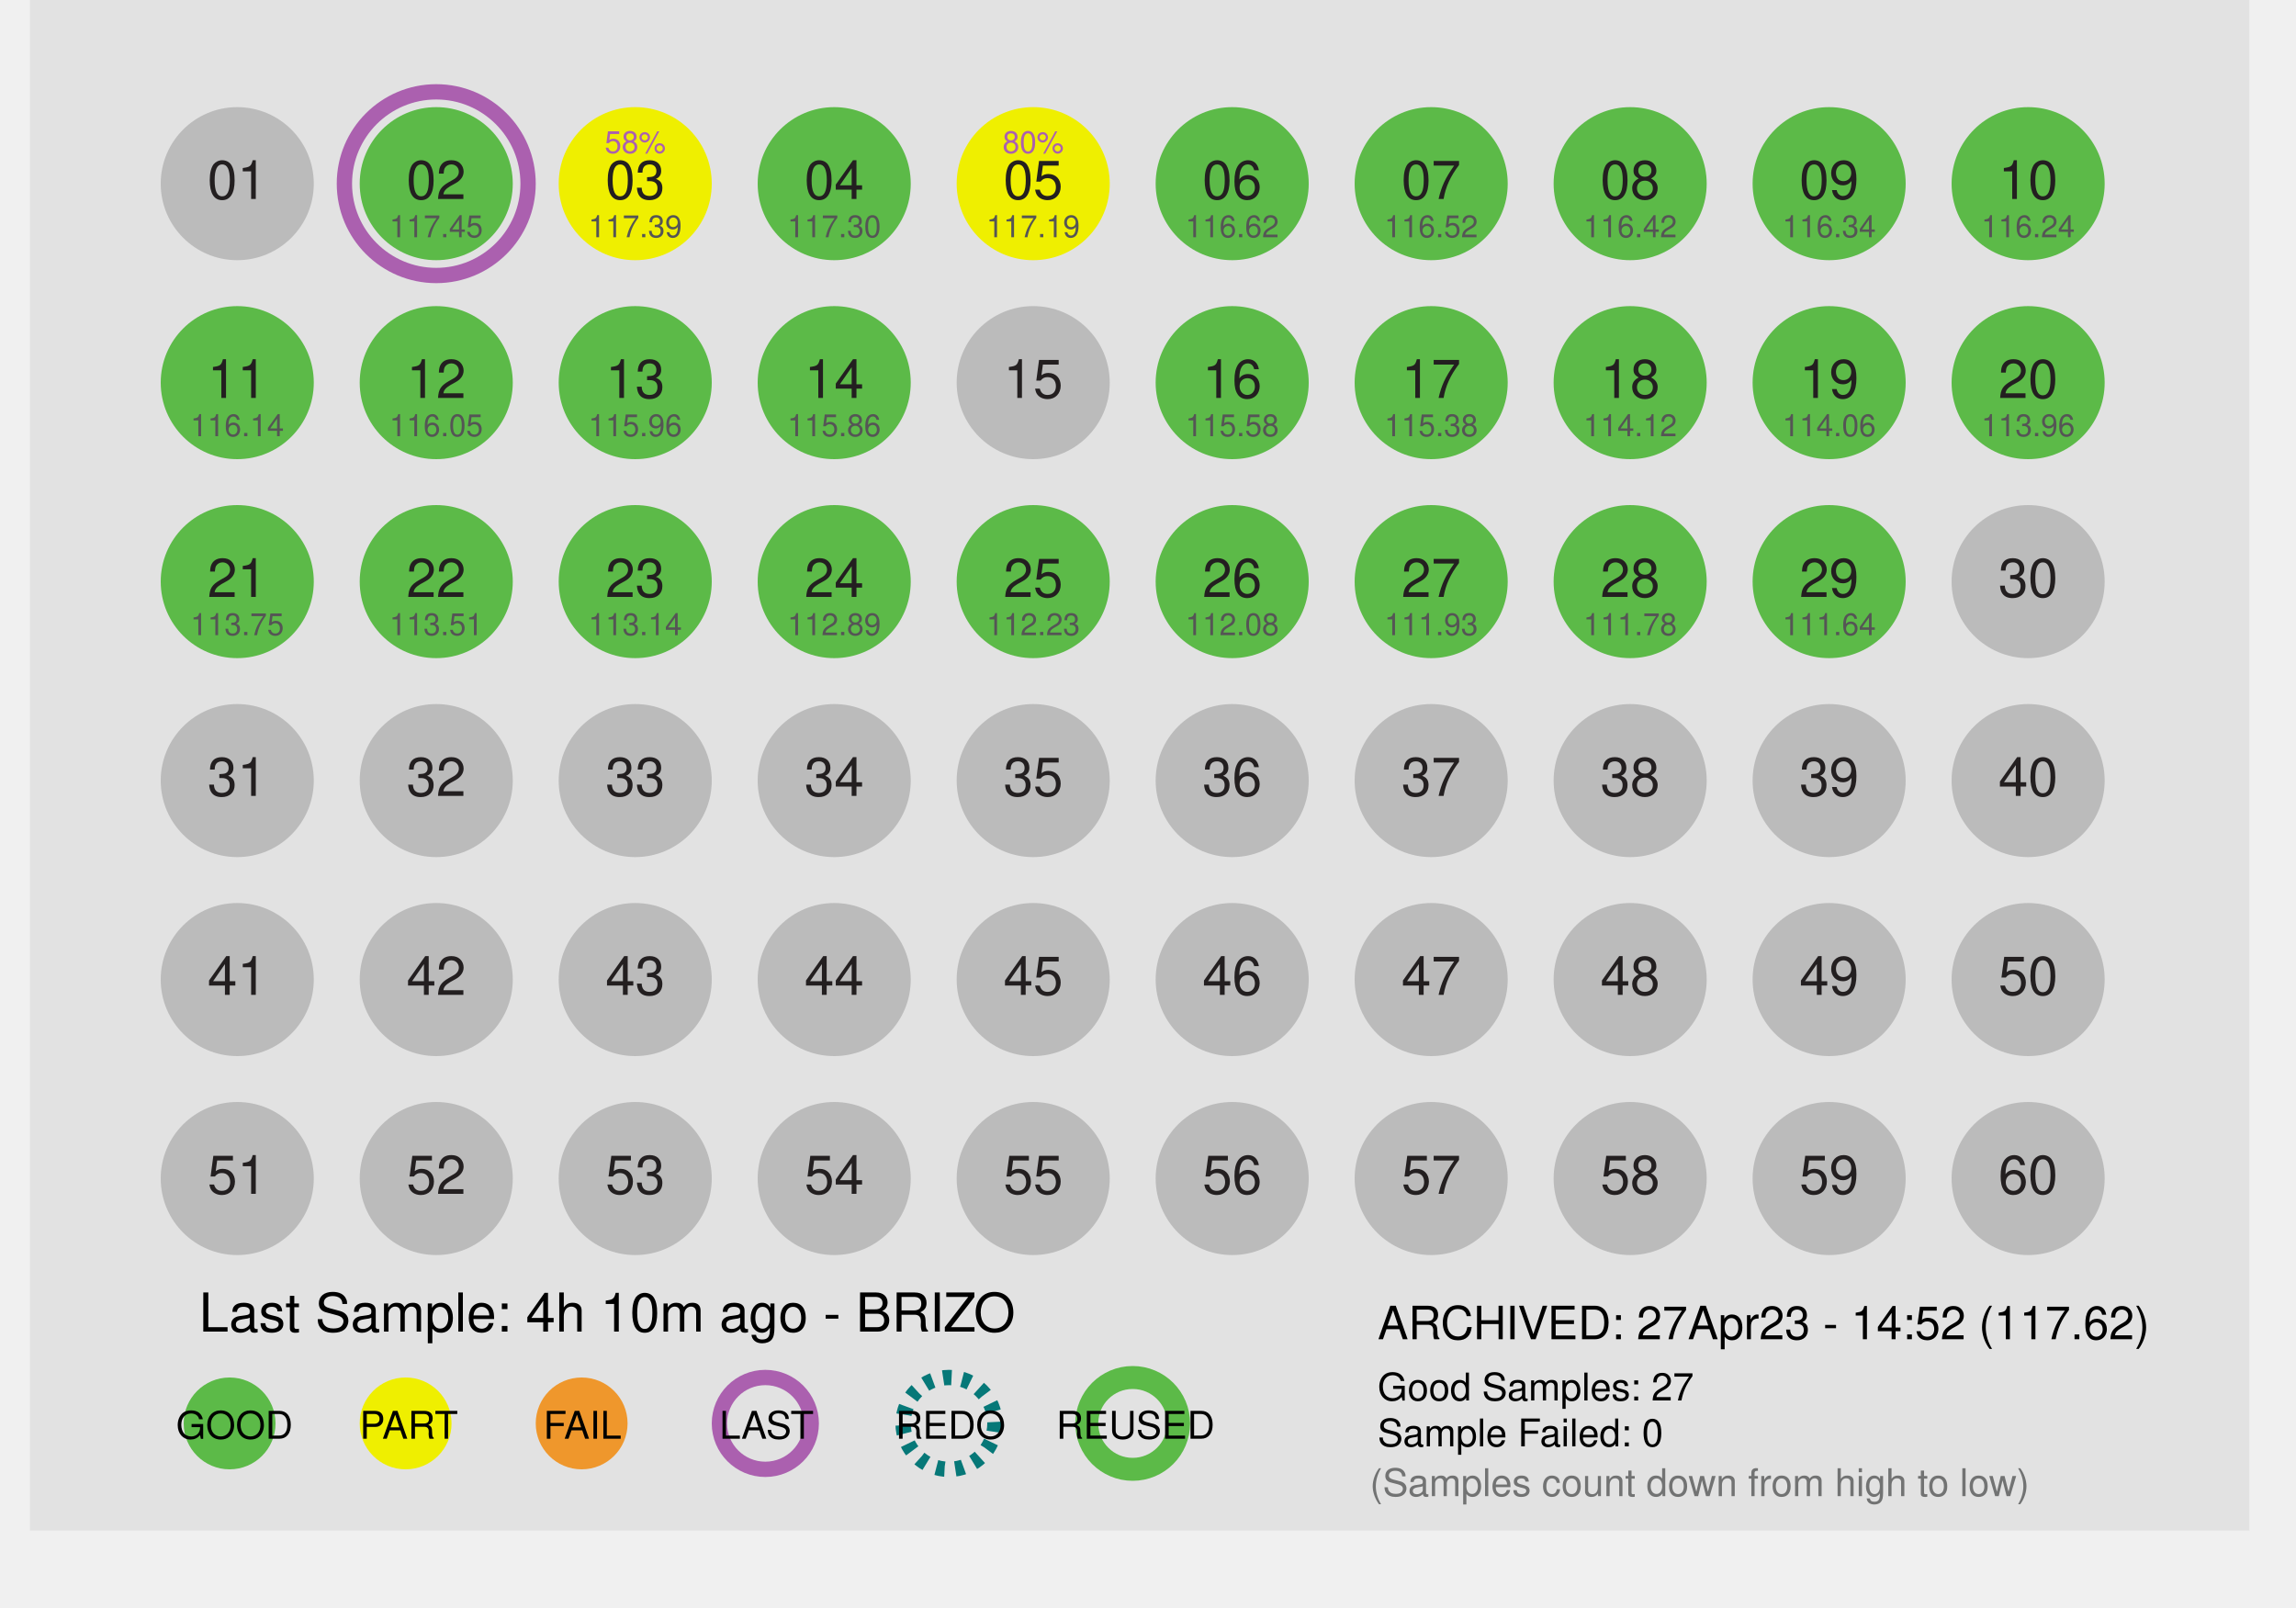
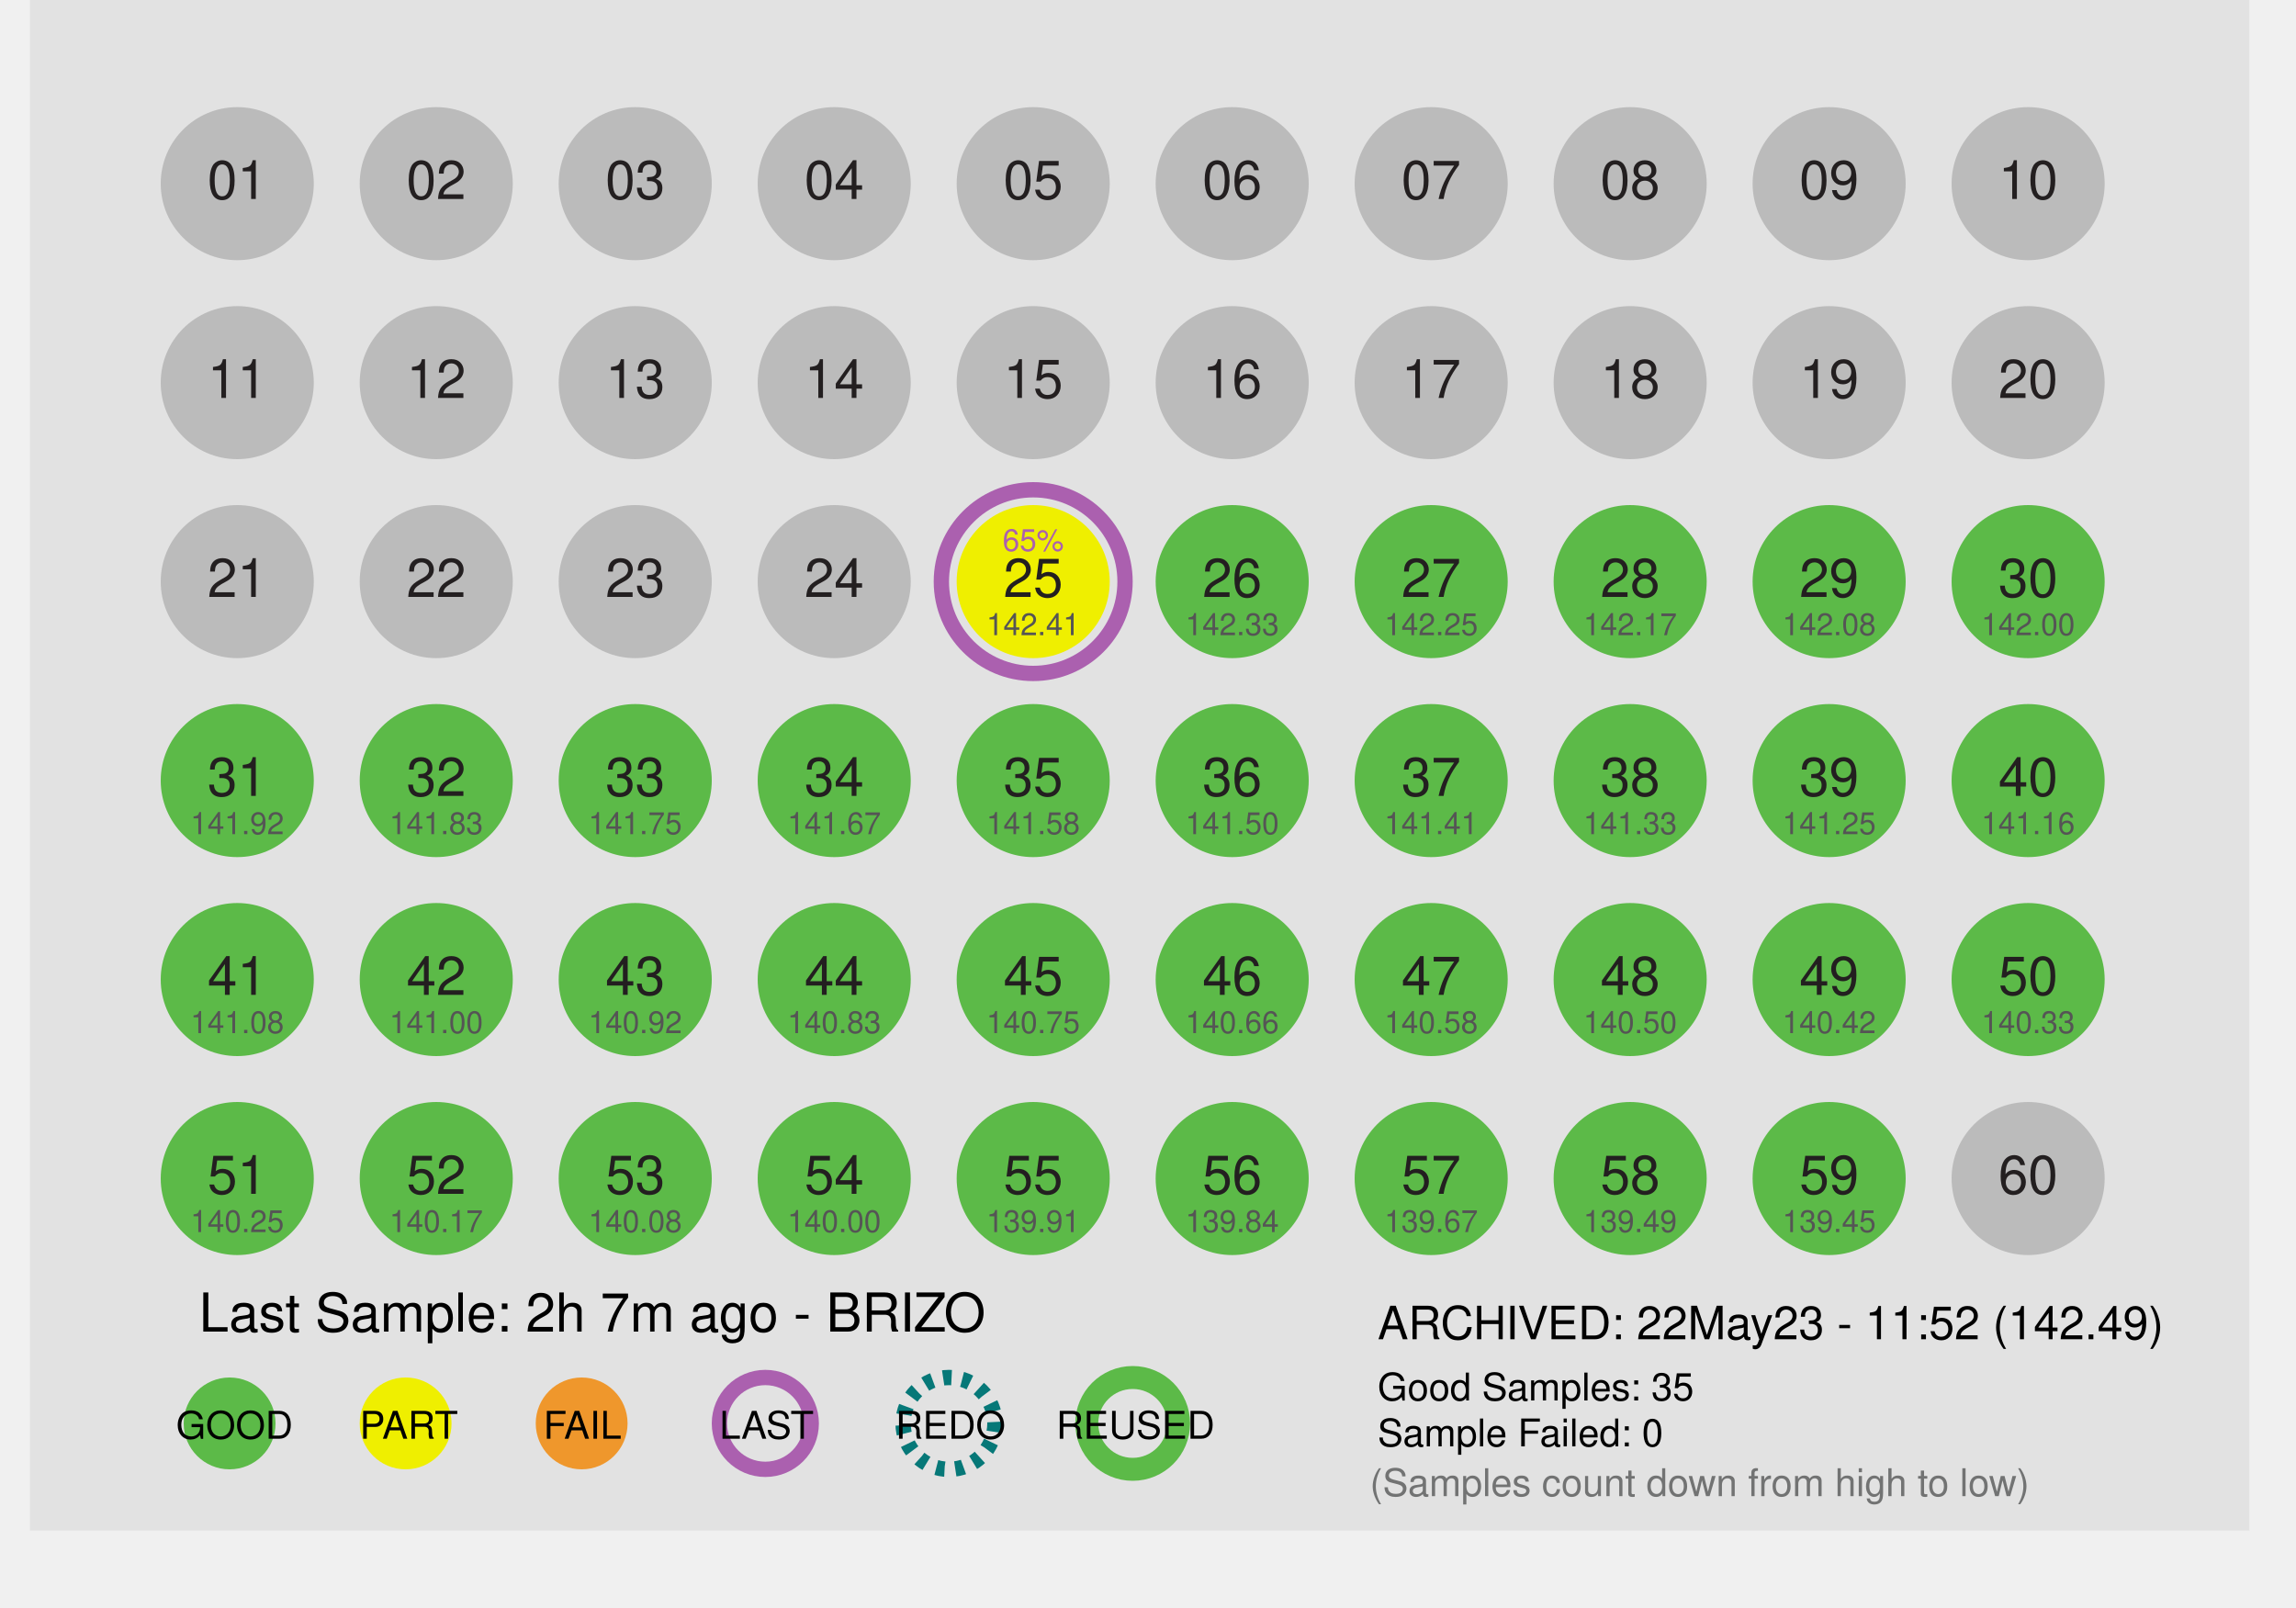
<svg xmlns="http://www.w3.org/2000/svg" id="Layer_1" data-name="Layer 1" x="0px" y="0px" viewBox="0 0 300 210" xml:space="preserve">
  <defs>
    <style>
 .st1 { fill: #dcddde; }
 .st2, .st3 { fill: #fff; }
 .st2 { stroke: #9b509f; }
 .st10, .st2, .st3 { stroke-miterlimit: 10; }
 .st10, .st2 { stroke-width: 2px; }
 .st3 { stroke: #231f20; }
 .st4 { fill: #ef972c; }
 .st5 { fill: #727373; }
 .st6 { fill: #5cba48; }
 .st7, .st8, .st9 { font-size: 7px; }
 .st7, .st8 { fill: #231f20; }
 .te5, .st7, .st9 { font-family: Helvetica; }
 .st8 { font-family: Helvetica-Bold, Helvetica; font-weight: 700; }
 .st9 { fill: #919396; }
 .st10 { fill: none; stroke: #fff; }

 .fill_gray { fill: #bbbbbb; }
 .fill_white { fill: #fff; }
 .stroke_purple { stroke: #ab60af; fill:none; stroke-width: 2px; }
 .stroke_black  { stroke: #000; fill:none; stroke-width: 2px; }
 .stroke_blue  { stroke: #067878; fill:none; stroke-width: 2px; stroke-dasharray:1.1 1.4;}
 .stroke_green  { stroke: #5cba48; fill:none; stroke-width: 3px;}
 .stroke_dash  { stroke-dasharray:1.1 1.4;}
 .stroke_2px { stroke-width: 2px; }
 .stroke_white { fill: none; stroke: #fff; }
 .stroke_none {stroke: none; fill:none};
 .stroke_darkGray { stroke: #231f20; fill: none; stroke-width: 2px;}
 .fill_orange { fill: #ef972c; }
 .fill_yellow { fill: #efef00; }
 .fill_lightgray { fill: #e2e2e2; }
 .thick_orange     { stroke-width:4px; fill:none; stroke: #ef972c; }
 .thick_yellow     { stroke-width:4px; fill:none; stroke: #f7ca0b; }
 .thick_gray       { stroke-width:4px; fill:none; stroke: #bbbbbb; }
 .thick_green      { stroke-width:4px; fill:none; stroke: #5cba48; }
 .fill_green { fill: #5cba48; }
 .font_size4 { font-size: 4px; }
 .font_size5 { font-size: 5px; }
 .font_size6 { font-size: 6px; }
 .font_size7 { font-size: 7px; }
 .font_size9 { font-size: 9px; }
 .fill_red {fill: #e24466; }
 .fill_purple {fill:#ab60af;}
 .fill_darkgray { fill: #555555; }
 .font_helv { font-family: Helvetica; }
 .font_helvBold { font-family: Helvetica-Bold, Helvetica; font-weight: 700; }
 .fill_lightergray { fill: #919396; }
    </style>
  </defs>
  <rect class="fill_lightgray" x="3.91" width="290" height="200" />
  <circle desc="c_big_01" class="stroke_none" cx="31" cy="24" r="12" />
-   <circle desc="c_big_02" class="stroke_purple" cx="57" cy="24" r="12" />
+   <circle desc="c_big_02" class="stroke_none" cx="57" cy="24" r="12" />
  <circle desc="c_big_03" class="stroke_none" cx="83" cy="24" r="12" />
  <circle desc="c_big_04" class="stroke_none" cx="109" cy="24" r="12" />
  <circle desc="c_big_05" class="stroke_none" cx="135" cy="24" r="12" />
  <circle desc="c_big_06" class="stroke_none" cx="161" cy="24" r="12" />
  <circle desc="c_big_07" class="stroke_none" cx="187" cy="24" r="12" />
  <circle desc="c_big_08" class="stroke_none" cx="213" cy="24" r="12" />
  <circle desc="c_big_09" class="stroke_none" cx="239" cy="24" r="12" />
  <circle desc="c_big_10" class="stroke_none" cx="265" cy="24" r="12" />
  <circle desc="c_big_11" class="stroke_none" cx="31" cy="50" r="12" />
  <circle desc="c_big_12" class="stroke_none" cx="57" cy="50" r="12" />
  <circle desc="c_big_13" class="stroke_none" cx="83" cy="50" r="12" />
  <circle desc="c_big_14" class="stroke_none" cx="109" cy="50" r="12" />
  <circle desc="c_big_15" class="stroke_none" cx="135" cy="50" r="12" />
  <circle desc="c_big_16" class="stroke_none" cx="161" cy="50" r="12" />
  <circle desc="c_big_17" class="stroke_none" cx="187" cy="50" r="12" />
  <circle desc="c_big_18" class="stroke_none" cx="213" cy="50" r="12" />
  <circle desc="c_big_19" class="stroke_none" cx="239" cy="50" r="12" />
  <circle desc="c_big_20" class="stroke_none" cx="265" cy="50" r="12" />
  <circle desc="c_big_21" class="stroke_none" cx="31" cy="76" r="12" />
  <circle desc="c_big_22" class="stroke_none" cx="57" cy="76" r="12" />
  <circle desc="c_big_23" class="stroke_none" cx="83" cy="76" r="12" />
  <circle desc="c_big_24" class="stroke_none" cx="109" cy="76" r="12" />
-   <circle desc="c_big_25" class="stroke_none" cx="135" cy="76" r="12" />
+   <circle desc="c_big_25" class="stroke_purple" cx="135" cy="76" r="12" />
  <circle desc="c_big_26" class="stroke_none" cx="161" cy="76" r="12" />
  <circle desc="c_big_27" class="stroke_none" cx="187" cy="76" r="12" />
  <circle desc="c_big_28" class="stroke_none" cx="213" cy="76" r="12" />
  <circle desc="c_big_29" class="stroke_none" cx="239" cy="76" r="12" />
  <circle desc="c_big_30" class="stroke_none" cx="265" cy="76" r="12" />
  <circle desc="c_big_31" class="stroke_none" cx="31" cy="102" r="12" />
  <circle desc="c_big_32" class="stroke_none" cx="57" cy="102" r="12" />
  <circle desc="c_big_33" class="stroke_none" cx="83" cy="102" r="12" />
  <circle desc="c_big_34" class="stroke_none" cx="109" cy="102" r="12" />
  <circle desc="c_big_35" class="stroke_none" cx="135" cy="102" r="12" />
  <circle desc="c_big_36" class="stroke_none" cx="161" cy="102" r="12" />
  <circle desc="c_big_37" class="stroke_none" cx="187" cy="102" r="12" />
  <circle desc="c_big_38" class="stroke_none" cx="213" cy="102" r="12" />
  <circle desc="c_big_39" class="stroke_none" cx="239" cy="102" r="12" />
  <circle desc="c_big_40" class="stroke_none" cx="265" cy="102" r="12" />
  <circle desc="c_big_41" class="stroke_none" cx="31" cy="128" r="12" />
  <circle desc="c_big_42" class="stroke_none" cx="57" cy="128" r="12" />
  <circle desc="c_big_43" class="stroke_none" cx="83" cy="128" r="12" />
  <circle desc="c_big_44" class="stroke_none" cx="109" cy="128" r="12" />
  <circle desc="c_big_45" class="stroke_none" cx="135" cy="128" r="12" />
  <circle desc="c_big_46" class="stroke_none" cx="161" cy="128" r="12" />
  <circle desc="c_big_47" class="stroke_none" cx="187" cy="128" r="12" />
  <circle desc="c_big_48" class="stroke_none" cx="213" cy="128" r="12" />
  <circle desc="c_big_49" class="stroke_none" cx="239" cy="128" r="12" />
  <circle desc="c_big_50" class="stroke_none" cx="265" cy="128" r="12" />
  <circle desc="c_big_51" class="stroke_none" cx="31" cy="154" r="12" />
  <circle desc="c_big_52" class="stroke_none" cx="57" cy="154" r="12" />
  <circle desc="c_big_53" class="stroke_none" cx="83" cy="154" r="12" />
  <circle desc="c_big_54" class="stroke_none" cx="109" cy="154" r="12" />
  <circle desc="c_big_55" class="stroke_none" cx="135" cy="154" r="12" />
  <circle desc="c_big_56" class="stroke_none" cx="161" cy="154" r="12" />
  <circle desc="c_big_57" class="stroke_none" cx="187" cy="154" r="12" />
  <circle desc="c_big_58" class="stroke_none" cx="213" cy="154" r="12" />
  <circle desc="c_big_59" class="stroke_none" cx="239" cy="154" r="12" />
  <circle desc="c_big_60" class="stroke_none" cx="265" cy="154" r="12" />
  <circle desc="c_small_01" class="fill_gray" cx="31" cy="24" r="10" />
-   <circle desc="c_small_02" class="fill_green" cx="57" cy="24" r="10" />
-   <circle desc="c_small_03" class="fill_yellow" cx="83" cy="24" r="10" />
-   <circle desc="c_small_04" class="fill_green" cx="109" cy="24" r="10" />
-   <circle desc="c_small_05" class="fill_yellow" cx="135" cy="24" r="10" />
-   <circle desc="c_small_06" class="fill_green" cx="161" cy="24" r="10" />
-   <circle desc="c_small_07" class="fill_green" cx="187" cy="24" r="10" />
-   <circle desc="c_small_08" class="fill_green" cx="213" cy="24" r="10" />
-   <circle desc="c_small_09" class="fill_green" cx="239" cy="24" r="10" />
-   <circle desc="c_small_10" class="fill_green" cx="265" cy="24" r="10" />
-   <circle desc="c_small_11" class="fill_green" cx="31" cy="50" r="10" />
-   <circle desc="c_small_12" class="fill_green" cx="57" cy="50" r="10" />
-   <circle desc="c_small_13" class="fill_green" cx="83" cy="50" r="10" />
-   <circle desc="c_small_14" class="fill_green" cx="109" cy="50" r="10" />
+   <circle desc="c_small_02" class="fill_gray" cx="57" cy="24" r="10" />
+   <circle desc="c_small_03" class="fill_gray" cx="83" cy="24" r="10" />
+   <circle desc="c_small_04" class="fill_gray" cx="109" cy="24" r="10" />
+   <circle desc="c_small_05" class="fill_gray" cx="135" cy="24" r="10" />
+   <circle desc="c_small_06" class="fill_gray" cx="161" cy="24" r="10" />
+   <circle desc="c_small_07" class="fill_gray" cx="187" cy="24" r="10" />
+   <circle desc="c_small_08" class="fill_gray" cx="213" cy="24" r="10" />
+   <circle desc="c_small_09" class="fill_gray" cx="239" cy="24" r="10" />
+   <circle desc="c_small_10" class="fill_gray" cx="265" cy="24" r="10" />
+   <circle desc="c_small_11" class="fill_gray" cx="31" cy="50" r="10" />
+   <circle desc="c_small_12" class="fill_gray" cx="57" cy="50" r="10" />
+   <circle desc="c_small_13" class="fill_gray" cx="83" cy="50" r="10" />
+   <circle desc="c_small_14" class="fill_gray" cx="109" cy="50" r="10" />
  <circle desc="c_small_15" class="fill_gray" cx="135" cy="50" r="10" />
-   <circle desc="c_small_16" class="fill_green" cx="161" cy="50" r="10" />
-   <circle desc="c_small_17" class="fill_green" cx="187" cy="50" r="10" />
-   <circle desc="c_small_18" class="fill_green" cx="213" cy="50" r="10" />
-   <circle desc="c_small_19" class="fill_green" cx="239" cy="50" r="10" />
-   <circle desc="c_small_20" class="fill_green" cx="265" cy="50" r="10" />
-   <circle desc="c_small_21" class="fill_green" cx="31" cy="76" r="10" />
-   <circle desc="c_small_22" class="fill_green" cx="57" cy="76" r="10" />
-   <circle desc="c_small_23" class="fill_green" cx="83" cy="76" r="10" />
-   <circle desc="c_small_24" class="fill_green" cx="109" cy="76" r="10" />
-   <circle desc="c_small_25" class="fill_green" cx="135" cy="76" r="10" />
+   <circle desc="c_small_16" class="fill_gray" cx="161" cy="50" r="10" />
+   <circle desc="c_small_17" class="fill_gray" cx="187" cy="50" r="10" />
+   <circle desc="c_small_18" class="fill_gray" cx="213" cy="50" r="10" />
+   <circle desc="c_small_19" class="fill_gray" cx="239" cy="50" r="10" />
+   <circle desc="c_small_20" class="fill_gray" cx="265" cy="50" r="10" />
+   <circle desc="c_small_21" class="fill_gray" cx="31" cy="76" r="10" />
+   <circle desc="c_small_22" class="fill_gray" cx="57" cy="76" r="10" />
+   <circle desc="c_small_23" class="fill_gray" cx="83" cy="76" r="10" />
+   <circle desc="c_small_24" class="fill_gray" cx="109" cy="76" r="10" />
+   <circle desc="c_small_25" class="fill_yellow" cx="135" cy="76" r="10" />
  <circle desc="c_small_26" class="fill_green" cx="161" cy="76" r="10" />
  <circle desc="c_small_27" class="fill_green" cx="187" cy="76" r="10" />
  <circle desc="c_small_28" class="fill_green" cx="213" cy="76" r="10" />
  <circle desc="c_small_29" class="fill_green" cx="239" cy="76" r="10" />
-   <circle desc="c_small_30" class="fill_gray" cx="265" cy="76" r="10" />
-   <circle desc="c_small_31" class="fill_gray" cx="31" cy="102" r="10" />
-   <circle desc="c_small_32" class="fill_gray" cx="57" cy="102" r="10" />
-   <circle desc="c_small_33" class="fill_gray" cx="83" cy="102" r="10" />
-   <circle desc="c_small_34" class="fill_gray" cx="109" cy="102" r="10" />
-   <circle desc="c_small_35" class="fill_gray" cx="135" cy="102" r="10" />
-   <circle desc="c_small_36" class="fill_gray" cx="161" cy="102" r="10" />
-   <circle desc="c_small_37" class="fill_gray" cx="187" cy="102" r="10" />
-   <circle desc="c_small_38" class="fill_gray" cx="213" cy="102" r="10" />
-   <circle desc="c_small_39" class="fill_gray" cx="239" cy="102" r="10" />
-   <circle desc="c_small_40" class="fill_gray" cx="265" cy="102" r="10" />
-   <circle desc="c_small_41" class="fill_gray" cx="31" cy="128" r="10" />
-   <circle desc="c_small_42" class="fill_gray" cx="57" cy="128" r="10" />
-   <circle desc="c_small_43" class="fill_gray" cx="83" cy="128" r="10" />
-   <circle desc="c_small_44" class="fill_gray" cx="109" cy="128" r="10" />
-   <circle desc="c_small_45" class="fill_gray" cx="135" cy="128" r="10" />
-   <circle desc="c_small_46" class="fill_gray" cx="161" cy="128" r="10" />
-   <circle desc="c_small_47" class="fill_gray" cx="187" cy="128" r="10" />
-   <circle desc="c_small_48" class="fill_gray" cx="213" cy="128" r="10" />
-   <circle desc="c_small_49" class="fill_gray" cx="239" cy="128" r="10" />
-   <circle desc="c_small_50" class="fill_gray" cx="265" cy="128" r="10" />
-   <circle desc="c_small_51" class="fill_gray" cx="31" cy="154" r="10" />
-   <circle desc="c_small_52" class="fill_gray" cx="57" cy="154" r="10" />
-   <circle desc="c_small_53" class="fill_gray" cx="83" cy="154" r="10" />
-   <circle desc="c_small_54" class="fill_gray" cx="109" cy="154" r="10" />
-   <circle desc="c_small_55" class="fill_gray" cx="135" cy="154" r="10" />
-   <circle desc="c_small_56" class="fill_gray" cx="161" cy="154" r="10" />
-   <circle desc="c_small_57" class="fill_gray" cx="187" cy="154" r="10" />
-   <circle desc="c_small_58" class="fill_gray" cx="213" cy="154" r="10" />
-   <circle desc="c_small_59" class="fill_gray" cx="239" cy="154" r="10" />
+   <circle desc="c_small_30" class="fill_green" cx="265" cy="76" r="10" />
+   <circle desc="c_small_31" class="fill_green" cx="31" cy="102" r="10" />
+   <circle desc="c_small_32" class="fill_green" cx="57" cy="102" r="10" />
+   <circle desc="c_small_33" class="fill_green" cx="83" cy="102" r="10" />
+   <circle desc="c_small_34" class="fill_green" cx="109" cy="102" r="10" />
+   <circle desc="c_small_35" class="fill_green" cx="135" cy="102" r="10" />
+   <circle desc="c_small_36" class="fill_green" cx="161" cy="102" r="10" />
+   <circle desc="c_small_37" class="fill_green" cx="187" cy="102" r="10" />
+   <circle desc="c_small_38" class="fill_green" cx="213" cy="102" r="10" />
+   <circle desc="c_small_39" class="fill_green" cx="239" cy="102" r="10" />
+   <circle desc="c_small_40" class="fill_green" cx="265" cy="102" r="10" />
+   <circle desc="c_small_41" class="fill_green" cx="31" cy="128" r="10" />
+   <circle desc="c_small_42" class="fill_green" cx="57" cy="128" r="10" />
+   <circle desc="c_small_43" class="fill_green" cx="83" cy="128" r="10" />
+   <circle desc="c_small_44" class="fill_green" cx="109" cy="128" r="10" />
+   <circle desc="c_small_45" class="fill_green" cx="135" cy="128" r="10" />
+   <circle desc="c_small_46" class="fill_green" cx="161" cy="128" r="10" />
+   <circle desc="c_small_47" class="fill_green" cx="187" cy="128" r="10" />
+   <circle desc="c_small_48" class="fill_green" cx="213" cy="128" r="10" />
+   <circle desc="c_small_49" class="fill_green" cx="239" cy="128" r="10" />
+   <circle desc="c_small_50" class="fill_green" cx="265" cy="128" r="10" />
+   <circle desc="c_small_51" class="fill_green" cx="31" cy="154" r="10" />
+   <circle desc="c_small_52" class="fill_green" cx="57" cy="154" r="10" />
+   <circle desc="c_small_53" class="fill_green" cx="83" cy="154" r="10" />
+   <circle desc="c_small_54" class="fill_green" cx="109" cy="154" r="10" />
+   <circle desc="c_small_55" class="fill_green" cx="135" cy="154" r="10" />
+   <circle desc="c_small_56" class="fill_green" cx="161" cy="154" r="10" />
+   <circle desc="c_small_57" class="fill_green" cx="187" cy="154" r="10" />
+   <circle desc="c_small_58" class="fill_green" cx="213" cy="154" r="10" />
+   <circle desc="c_small_59" class="fill_green" cx="239" cy="154" r="10" />
  <circle desc="c_small_60" class="fill_gray" cx="265" cy="154" r="10" />
  <text desc="t_label_01" class="st7" text-anchor="middle" transform="translate(31 26)">01</text>
  <text desc="t_label_02" class="st7" text-anchor="middle" transform="translate(57 26)">02</text>
  <text desc="t_label_03" class="st7" text-anchor="middle" transform="translate(83 26)">03</text>
  <text desc="t_label_04" class="st7" text-anchor="middle" transform="translate(109 26)">04</text>
  <text desc="t_label_05" class="st7" text-anchor="middle" transform="translate(135 26)">05</text>
  <text desc="t_label_06" class="st7" text-anchor="middle" transform="translate(161 26)">06</text>
  <text desc="t_label_07" class="st7" text-anchor="middle" transform="translate(187 26)">07</text>
  <text desc="t_label_08" class="st7" text-anchor="middle" transform="translate(213 26)">08</text>
  <text desc="t_label_09" class="st7" text-anchor="middle" transform="translate(239 26)">09</text>
  <text desc="t_label_10" class="st7" text-anchor="middle" transform="translate(265 26)">10</text>
  <text desc="t_label_11" class="st7" text-anchor="middle" transform="translate(31 52)">11</text>
  <text desc="t_label_12" class="st7" text-anchor="middle" transform="translate(57 52)">12</text>
  <text desc="t_label_13" class="st7" text-anchor="middle" transform="translate(83 52)">13</text>
  <text desc="t_label_14" class="st7" text-anchor="middle" transform="translate(109 52)">14</text>
  <text desc="t_label_15" class="st7" text-anchor="middle" transform="translate(135 52)">15</text>
  <text desc="t_label_16" class="st7" text-anchor="middle" transform="translate(161 52)">16</text>
  <text desc="t_label_17" class="st7" text-anchor="middle" transform="translate(187 52)">17</text>
  <text desc="t_label_18" class="st7" text-anchor="middle" transform="translate(213 52)">18</text>
  <text desc="t_label_19" class="st7" text-anchor="middle" transform="translate(239 52)">19</text>
  <text desc="t_label_20" class="st7" text-anchor="middle" transform="translate(265 52)">20</text>
  <text desc="t_label_21" class="st7" text-anchor="middle" transform="translate(31 78)">21</text>
  <text desc="t_label_22" class="st7" text-anchor="middle" transform="translate(57 78)">22</text>
  <text desc="t_label_23" class="st7" text-anchor="middle" transform="translate(83 78)">23</text>
  <text desc="t_label_24" class="st7" text-anchor="middle" transform="translate(109 78)">24</text>
  <text desc="t_label_25" class="st7" text-anchor="middle" transform="translate(135 78)">25</text>
  <text desc="t_label_26" class="st7" text-anchor="middle" transform="translate(161 78)">26</text>
  <text desc="t_label_27" class="st7" text-anchor="middle" transform="translate(187 78)">27</text>
  <text desc="t_label_28" class="st7" text-anchor="middle" transform="translate(213 78)">28</text>
  <text desc="t_label_29" class="st7" text-anchor="middle" transform="translate(239 78)">29</text>
  <text desc="t_label_30" class="st7" text-anchor="middle" transform="translate(265 78)">30</text>
  <text desc="t_label_31" class="st7" text-anchor="middle" transform="translate(31 104)">31</text>
  <text desc="t_label_32" class="st7" text-anchor="middle" transform="translate(57 104)">32</text>
  <text desc="t_label_33" class="st7" text-anchor="middle" transform="translate(83 104)">33</text>
  <text desc="t_label_34" class="st7" text-anchor="middle" transform="translate(109 104)">34</text>
  <text desc="t_label_35" class="st7" text-anchor="middle" transform="translate(135 104)">35</text>
  <text desc="t_label_36" class="st7" text-anchor="middle" transform="translate(161 104)">36</text>
  <text desc="t_label_37" class="st7" text-anchor="middle" transform="translate(187 104)">37</text>
  <text desc="t_label_38" class="st7" text-anchor="middle" transform="translate(213 104)">38</text>
  <text desc="t_label_39" class="st7" text-anchor="middle" transform="translate(239 104)">39</text>
  <text desc="t_label_40" class="st7" text-anchor="middle" transform="translate(265 104)">40</text>
  <text desc="t_label_41" class="st7" text-anchor="middle" transform="translate(31 130)">41</text>
  <text desc="t_label_42" class="st7" text-anchor="middle" transform="translate(57 130)">42</text>
  <text desc="t_label_43" class="st7" text-anchor="middle" transform="translate(83 130)">43</text>
  <text desc="t_label_44" class="st7" text-anchor="middle" transform="translate(109 130)">44</text>
  <text desc="t_label_45" class="st7" text-anchor="middle" transform="translate(135 130)">45</text>
  <text desc="t_label_46" class="st7" text-anchor="middle" transform="translate(161 130)">46</text>
  <text desc="t_label_47" class="st7" text-anchor="middle" transform="translate(187 130)">47</text>
  <text desc="t_label_48" class="st7" text-anchor="middle" transform="translate(213 130)">48</text>
  <text desc="t_label_49" class="st7" text-anchor="middle" transform="translate(239 130)">49</text>
  <text desc="t_label_50" class="st7" text-anchor="middle" transform="translate(265 130)">50</text>
  <text desc="t_label_51" class="st7" text-anchor="middle" transform="translate(31 156)">51</text>
  <text desc="t_label_52" class="st7" text-anchor="middle" transform="translate(57 156)">52</text>
  <text desc="t_label_53" class="st7" text-anchor="middle" transform="translate(83 156)">53</text>
  <text desc="t_label_54" class="st7" text-anchor="middle" transform="translate(109 156)">54</text>
  <text desc="t_label_55" class="st7" text-anchor="middle" transform="translate(135 156)">55</text>
  <text desc="t_label_56" class="st7" text-anchor="middle" transform="translate(161 156)">56</text>
  <text desc="t_label_57" class="st7" text-anchor="middle" transform="translate(187 156)">57</text>
  <text desc="t_label_58" class="st7" text-anchor="middle" transform="translate(213 156)">58</text>
  <text desc="t_label_59" class="st7" text-anchor="middle" transform="translate(239 156)">59</text>
  <text desc="t_label_60" class="st7" text-anchor="middle" transform="translate(265 156)">60</text>
  <text desc="pct_label_01" text-anchor="middle" class="te5 font_size4 fill_purple" transform="translate(31 20)" />
  <text desc="pct_label_02" text-anchor="middle" class="te5 font_size4 fill_purple" transform="translate(57 20)" />
-   <text desc="pct_label_03" text-anchor="middle" class="te5 font_size4 fill_purple" transform="translate(83 20)">58%</text>
+   <text desc="pct_label_03" text-anchor="middle" class="te5 font_size4 fill_purple" transform="translate(83 20)" />
  <text desc="pct_label_04" text-anchor="middle" class="te5 font_size4 fill_purple" transform="translate(109 20)" />
-   <text desc="pct_label_05" text-anchor="middle" class="te5 font_size4 fill_purple" transform="translate(135 20)">80%</text>
+   <text desc="pct_label_05" text-anchor="middle" class="te5 font_size4 fill_purple" transform="translate(135 20)" />
  <text desc="pct_label_06" text-anchor="middle" class="te5 font_size4 fill_purple" transform="translate(161 20)" />
  <text desc="pct_label_07" text-anchor="middle" class="te5 font_size4 fill_purple" transform="translate(187 20)" />
  <text desc="pct_label_08" text-anchor="middle" class="te5 font_size4 fill_purple" transform="translate(213 20)" />
  <text desc="pct_label_09" text-anchor="middle" class="te5 font_size4 fill_purple" transform="translate(239 20)" />
  <text desc="pct_label_10" text-anchor="middle" class="te5 font_size4 fill_purple" transform="translate(265 20)" />
  <text desc="pct_label_11" text-anchor="middle" class="te5 font_size4 fill_purple" transform="translate(31 46)" />
  <text desc="pct_label_12" text-anchor="middle" class="te5 font_size4 fill_purple" transform="translate(57 46)" />
  <text desc="pct_label_13" text-anchor="middle" class="te5 font_size4 fill_purple" transform="translate(83 46)" />
  <text desc="pct_label_14" text-anchor="middle" class="te5 font_size4 fill_purple" transform="translate(109 46)" />
  <text desc="pct_label_15" text-anchor="middle" class="te5 font_size4 fill_purple" transform="translate(135 46)" />
  <text desc="pct_label_16" text-anchor="middle" class="te5 font_size4 fill_purple" transform="translate(161 46)" />
  <text desc="pct_label_17" text-anchor="middle" class="te5 font_size4 fill_purple" transform="translate(187 46)" />
  <text desc="pct_label_18" text-anchor="middle" class="te5 font_size4 fill_purple" transform="translate(213 46)" />
  <text desc="pct_label_19" text-anchor="middle" class="te5 font_size4 fill_purple" transform="translate(239 46)" />
  <text desc="pct_label_20" text-anchor="middle" class="te5 font_size4 fill_purple" transform="translate(265 46)" />
  <text desc="pct_label_21" text-anchor="middle" class="te5 font_size4 fill_purple" transform="translate(31 72)" />
  <text desc="pct_label_22" text-anchor="middle" class="te5 font_size4 fill_purple" transform="translate(57 72)" />
  <text desc="pct_label_23" text-anchor="middle" class="te5 font_size4 fill_purple" transform="translate(83 72)" />
  <text desc="pct_label_24" text-anchor="middle" class="te5 font_size4 fill_purple" transform="translate(109 72)" />
-   <text desc="pct_label_25" text-anchor="middle" class="te5 font_size4 fill_purple" transform="translate(135 72)" />
+   <text desc="pct_label_25" text-anchor="middle" class="te5 font_size4 fill_purple" transform="translate(135 72)">65%</text>
  <text desc="pct_label_26" text-anchor="middle" class="te5 font_size4 fill_purple" transform="translate(161 72)" />
  <text desc="pct_label_27" text-anchor="middle" class="te5 font_size4 fill_purple" transform="translate(187 72)" />
  <text desc="pct_label_28" text-anchor="middle" class="te5 font_size4 fill_purple" transform="translate(213 72)" />
  <text desc="pct_label_29" text-anchor="middle" class="te5 font_size4 fill_purple" transform="translate(239 72)" />
  <text desc="pct_label_30" text-anchor="middle" class="te5 font_size4 fill_purple" transform="translate(265 72)" />
  <text desc="pct_label_31" text-anchor="middle" class="te5 font_size4 fill_purple" transform="translate(31 98)" />
  <text desc="pct_label_32" text-anchor="middle" class="te5 font_size4 fill_purple" transform="translate(57 98)" />
  <text desc="pct_label_33" text-anchor="middle" class="te5 font_size4 fill_purple" transform="translate(83 98)" />
  <text desc="pct_label_34" text-anchor="middle" class="te5 font_size4 fill_purple" transform="translate(109 98)" />
  <text desc="pct_label_35" text-anchor="middle" class="te5 font_size4 fill_purple" transform="translate(135 98)" />
  <text desc="pct_label_36" text-anchor="middle" class="te5 font_size4 fill_purple" transform="translate(161 98)" />
  <text desc="pct_label_37" text-anchor="middle" class="te5 font_size4 fill_purple" transform="translate(187 98)" />
  <text desc="pct_label_38" text-anchor="middle" class="te5 font_size4 fill_purple" transform="translate(213 98)" />
  <text desc="pct_label_39" text-anchor="middle" class="te5 font_size4 fill_purple" transform="translate(239 98)" />
  <text desc="pct_label_40" text-anchor="middle" class="te5 font_size4 fill_purple" transform="translate(265 98)" />
  <text desc="pct_label_41" text-anchor="middle" class="te5 font_size4 fill_purple" transform="translate(31 124)" />
  <text desc="pct_label_42" text-anchor="middle" class="te5 font_size4 fill_purple" transform="translate(57 124)" />
  <text desc="pct_label_43" text-anchor="middle" class="te5 font_size4 fill_purple" transform="translate(83 124)" />
  <text desc="pct_label_44" text-anchor="middle" class="te5 font_size4 fill_purple" transform="translate(109 124)" />
  <text desc="pct_label_45" text-anchor="middle" class="te5 font_size4 fill_purple" transform="translate(135 124)" />
  <text desc="pct_label_46" text-anchor="middle" class="te5 font_size4 fill_purple" transform="translate(161 124)" />
  <text desc="pct_label_47" text-anchor="middle" class="te5 font_size4 fill_purple" transform="translate(187 124)" />
  <text desc="pct_label_48" text-anchor="middle" class="te5 font_size4 fill_purple" transform="translate(213 124)" />
  <text desc="pct_label_49" text-anchor="middle" class="te5 font_size4 fill_purple" transform="translate(239 124)" />
  <text desc="pct_label_50" text-anchor="middle" class="te5 font_size4 fill_purple" transform="translate(265 124)" />
  <text desc="pct_label_51" text-anchor="middle" class="te5 font_size4 fill_purple" transform="translate(31 150)" />
  <text desc="pct_label_52" text-anchor="middle" class="te5 font_size4 fill_purple" transform="translate(57 150)" />
  <text desc="pct_label_53" text-anchor="middle" class="te5 font_size4 fill_purple" transform="translate(83 150)" />
  <text desc="pct_label_54" text-anchor="middle" class="te5 font_size4 fill_purple" transform="translate(109 150)" />
  <text desc="pct_label_55" text-anchor="middle" class="te5 font_size4 fill_purple" transform="translate(135 150)" />
  <text desc="pct_label_56" text-anchor="middle" class="te5 font_size4 fill_purple" transform="translate(161 150)" />
  <text desc="pct_label_57" text-anchor="middle" class="te5 font_size4 fill_purple" transform="translate(187 150)" />
  <text desc="pct_label_58" text-anchor="middle" class="te5 font_size4 fill_purple" transform="translate(213 150)" />
  <text desc="pct_label_59" text-anchor="middle" class="te5 font_size4 fill_purple" transform="translate(239 150)" />
  <text desc="pct_label_60" text-anchor="middle" class="te5 font_size4 fill_purple" transform="translate(265 150)" />
  <text desc="time_label_01" text-anchor="middle" class="te5 font_size4 fill_darkgray" transform="translate(31 31)" />
-   <text desc="time_label_02" text-anchor="middle" class="te5 font_size4 fill_darkgray" transform="translate(57 31)">117.45</text>
-   <text desc="time_label_03" text-anchor="middle" class="te5 font_size4 fill_darkgray" transform="translate(83 31)">117.39</text>
-   <text desc="time_label_04" text-anchor="middle" class="te5 font_size4 fill_darkgray" transform="translate(109 31)">117.30</text>
-   <text desc="time_label_05" text-anchor="middle" class="te5 font_size4 fill_darkgray" transform="translate(135 31)">117.19</text>
-   <text desc="time_label_06" text-anchor="middle" class="te5 font_size4 fill_darkgray" transform="translate(161 31)">116.62</text>
-   <text desc="time_label_07" text-anchor="middle" class="te5 font_size4 fill_darkgray" transform="translate(187 31)">116.52</text>
-   <text desc="time_label_08" text-anchor="middle" class="te5 font_size4 fill_darkgray" transform="translate(213 31)">116.42</text>
-   <text desc="time_label_09" text-anchor="middle" class="te5 font_size4 fill_darkgray" transform="translate(239 31)">116.34</text>
-   <text desc="time_label_10" text-anchor="middle" class="te5 font_size4 fill_darkgray" transform="translate(265 31)">116.24</text>
-   <text desc="time_label_11" text-anchor="middle" class="te5 font_size4 fill_darkgray" transform="translate(31 57)">116.14</text>
-   <text desc="time_label_12" text-anchor="middle" class="te5 font_size4 fill_darkgray" transform="translate(57 57)">116.05</text>
-   <text desc="time_label_13" text-anchor="middle" class="te5 font_size4 fill_darkgray" transform="translate(83 57)">115.96</text>
-   <text desc="time_label_14" text-anchor="middle" class="te5 font_size4 fill_darkgray" transform="translate(109 57)">115.86</text>
+   <text desc="time_label_02" text-anchor="middle" class="te5 font_size4 fill_darkgray" transform="translate(57 31)" />
+   <text desc="time_label_03" text-anchor="middle" class="te5 font_size4 fill_darkgray" transform="translate(83 31)" />
+   <text desc="time_label_04" text-anchor="middle" class="te5 font_size4 fill_darkgray" transform="translate(109 31)" />
+   <text desc="time_label_05" text-anchor="middle" class="te5 font_size4 fill_darkgray" transform="translate(135 31)" />
+   <text desc="time_label_06" text-anchor="middle" class="te5 font_size4 fill_darkgray" transform="translate(161 31)" />
+   <text desc="time_label_07" text-anchor="middle" class="te5 font_size4 fill_darkgray" transform="translate(187 31)" />
+   <text desc="time_label_08" text-anchor="middle" class="te5 font_size4 fill_darkgray" transform="translate(213 31)" />
+   <text desc="time_label_09" text-anchor="middle" class="te5 font_size4 fill_darkgray" transform="translate(239 31)" />
+   <text desc="time_label_10" text-anchor="middle" class="te5 font_size4 fill_darkgray" transform="translate(265 31)" />
+   <text desc="time_label_11" text-anchor="middle" class="te5 font_size4 fill_darkgray" transform="translate(31 57)" />
+   <text desc="time_label_12" text-anchor="middle" class="te5 font_size4 fill_darkgray" transform="translate(57 57)" />
+   <text desc="time_label_13" text-anchor="middle" class="te5 font_size4 fill_darkgray" transform="translate(83 57)" />
+   <text desc="time_label_14" text-anchor="middle" class="te5 font_size4 fill_darkgray" transform="translate(109 57)" />
  <text desc="time_label_15" text-anchor="middle" class="te5 font_size4 fill_darkgray" transform="translate(135 57)" />
-   <text desc="time_label_16" text-anchor="middle" class="te5 font_size4 fill_darkgray" transform="translate(161 57)">115.58</text>
-   <text desc="time_label_17" text-anchor="middle" class="te5 font_size4 fill_darkgray" transform="translate(187 57)">115.38</text>
-   <text desc="time_label_18" text-anchor="middle" class="te5 font_size4 fill_darkgray" transform="translate(213 57)">114.12</text>
-   <text desc="time_label_19" text-anchor="middle" class="te5 font_size4 fill_darkgray" transform="translate(239 57)">114.06</text>
-   <text desc="time_label_20" text-anchor="middle" class="te5 font_size4 fill_darkgray" transform="translate(265 57)">113.96</text>
-   <text desc="time_label_21" text-anchor="middle" class="te5 font_size4 fill_darkgray" transform="translate(31 83)">113.75</text>
-   <text desc="time_label_22" text-anchor="middle" class="te5 font_size4 fill_darkgray" transform="translate(57 83)">113.51</text>
-   <text desc="time_label_23" text-anchor="middle" class="te5 font_size4 fill_darkgray" transform="translate(83 83)">113.14</text>
-   <text desc="time_label_24" text-anchor="middle" class="te5 font_size4 fill_darkgray" transform="translate(109 83)">112.89</text>
-   <text desc="time_label_25" text-anchor="middle" class="te5 font_size4 fill_darkgray" transform="translate(135 83)">112.23</text>
-   <text desc="time_label_26" text-anchor="middle" class="te5 font_size4 fill_darkgray" transform="translate(161 83)">112.08</text>
-   <text desc="time_label_27" text-anchor="middle" class="te5 font_size4 fill_darkgray" transform="translate(187 83)">111.93</text>
-   <text desc="time_label_28" text-anchor="middle" class="te5 font_size4 fill_darkgray" transform="translate(213 83)">111.78</text>
-   <text desc="time_label_29" text-anchor="middle" class="te5 font_size4 fill_darkgray" transform="translate(239 83)">111.64</text>
-   <text desc="time_label_30" text-anchor="middle" class="te5 font_size4 fill_darkgray" transform="translate(265 83)" />
-   <text desc="time_label_31" text-anchor="middle" class="te5 font_size4 fill_darkgray" transform="translate(31 109)" />
-   <text desc="time_label_32" text-anchor="middle" class="te5 font_size4 fill_darkgray" transform="translate(57 109)" />
-   <text desc="time_label_33" text-anchor="middle" class="te5 font_size4 fill_darkgray" transform="translate(83 109)" />
-   <text desc="time_label_34" text-anchor="middle" class="te5 font_size4 fill_darkgray" transform="translate(109 109)" />
-   <text desc="time_label_35" text-anchor="middle" class="te5 font_size4 fill_darkgray" transform="translate(135 109)" />
-   <text desc="time_label_36" text-anchor="middle" class="te5 font_size4 fill_darkgray" transform="translate(161 109)" />
-   <text desc="time_label_37" text-anchor="middle" class="te5 font_size4 fill_darkgray" transform="translate(187 109)" />
-   <text desc="time_label_38" text-anchor="middle" class="te5 font_size4 fill_darkgray" transform="translate(213 109)" />
-   <text desc="time_label_39" text-anchor="middle" class="te5 font_size4 fill_darkgray" transform="translate(239 109)" />
-   <text desc="time_label_40" text-anchor="middle" class="te5 font_size4 fill_darkgray" transform="translate(265 109)" />
-   <text desc="time_label_41" text-anchor="middle" class="te5 font_size4 fill_darkgray" transform="translate(31 135)" />
-   <text desc="time_label_42" text-anchor="middle" class="te5 font_size4 fill_darkgray" transform="translate(57 135)" />
-   <text desc="time_label_43" text-anchor="middle" class="te5 font_size4 fill_darkgray" transform="translate(83 135)" />
-   <text desc="time_label_44" text-anchor="middle" class="te5 font_size4 fill_darkgray" transform="translate(109 135)" />
-   <text desc="time_label_45" text-anchor="middle" class="te5 font_size4 fill_darkgray" transform="translate(135 135)" />
-   <text desc="time_label_46" text-anchor="middle" class="te5 font_size4 fill_darkgray" transform="translate(161 135)" />
-   <text desc="time_label_47" text-anchor="middle" class="te5 font_size4 fill_darkgray" transform="translate(187 135)" />
-   <text desc="time_label_48" text-anchor="middle" class="te5 font_size4 fill_darkgray" transform="translate(213 135)" />
-   <text desc="time_label_49" text-anchor="middle" class="te5 font_size4 fill_darkgray" transform="translate(239 135)" />
-   <text desc="time_label_50" text-anchor="middle" class="te5 font_size4 fill_darkgray" transform="translate(265 135)" />
-   <text desc="time_label_51" text-anchor="middle" class="te5 font_size4 fill_darkgray" transform="translate(31 161)" />
-   <text desc="time_label_52" text-anchor="middle" class="te5 font_size4 fill_darkgray" transform="translate(57 161)" />
-   <text desc="time_label_53" text-anchor="middle" class="te5 font_size4 fill_darkgray" transform="translate(83 161)" />
-   <text desc="time_label_54" text-anchor="middle" class="te5 font_size4 fill_darkgray" transform="translate(109 161)" />
-   <text desc="time_label_55" text-anchor="middle" class="te5 font_size4 fill_darkgray" transform="translate(135 161)" />
-   <text desc="time_label_56" text-anchor="middle" class="te5 font_size4 fill_darkgray" transform="translate(161 161)" />
-   <text desc="time_label_57" text-anchor="middle" class="te5 font_size4 fill_darkgray" transform="translate(187 161)" />
-   <text desc="time_label_58" text-anchor="middle" class="te5 font_size4 fill_darkgray" transform="translate(213 161)" />
-   <text desc="time_label_59" text-anchor="middle" class="te5 font_size4 fill_darkgray" transform="translate(239 161)" />
+   <text desc="time_label_16" text-anchor="middle" class="te5 font_size4 fill_darkgray" transform="translate(161 57)" />
+   <text desc="time_label_17" text-anchor="middle" class="te5 font_size4 fill_darkgray" transform="translate(187 57)" />
+   <text desc="time_label_18" text-anchor="middle" class="te5 font_size4 fill_darkgray" transform="translate(213 57)" />
+   <text desc="time_label_19" text-anchor="middle" class="te5 font_size4 fill_darkgray" transform="translate(239 57)" />
+   <text desc="time_label_20" text-anchor="middle" class="te5 font_size4 fill_darkgray" transform="translate(265 57)" />
+   <text desc="time_label_21" text-anchor="middle" class="te5 font_size4 fill_darkgray" transform="translate(31 83)" />
+   <text desc="time_label_22" text-anchor="middle" class="te5 font_size4 fill_darkgray" transform="translate(57 83)" />
+   <text desc="time_label_23" text-anchor="middle" class="te5 font_size4 fill_darkgray" transform="translate(83 83)" />
+   <text desc="time_label_24" text-anchor="middle" class="te5 font_size4 fill_darkgray" transform="translate(109 83)" />
+   <text desc="time_label_25" text-anchor="middle" class="te5 font_size4 fill_darkgray" transform="translate(135 83)">142.41</text>
+   <text desc="time_label_26" text-anchor="middle" class="te5 font_size4 fill_darkgray" transform="translate(161 83)">142.33</text>
+   <text desc="time_label_27" text-anchor="middle" class="te5 font_size4 fill_darkgray" transform="translate(187 83)">142.25</text>
+   <text desc="time_label_28" text-anchor="middle" class="te5 font_size4 fill_darkgray" transform="translate(213 83)">142.17</text>
+   <text desc="time_label_29" text-anchor="middle" class="te5 font_size4 fill_darkgray" transform="translate(239 83)">142.08</text>
+   <text desc="time_label_30" text-anchor="middle" class="te5 font_size4 fill_darkgray" transform="translate(265 83)">142.00</text>
+   <text desc="time_label_31" text-anchor="middle" class="te5 font_size4 fill_darkgray" transform="translate(31 109)">141.92</text>
+   <text desc="time_label_32" text-anchor="middle" class="te5 font_size4 fill_darkgray" transform="translate(57 109)">141.83</text>
+   <text desc="time_label_33" text-anchor="middle" class="te5 font_size4 fill_darkgray" transform="translate(83 109)">141.75</text>
+   <text desc="time_label_34" text-anchor="middle" class="te5 font_size4 fill_darkgray" transform="translate(109 109)">141.67</text>
+   <text desc="time_label_35" text-anchor="middle" class="te5 font_size4 fill_darkgray" transform="translate(135 109)">141.58</text>
+   <text desc="time_label_36" text-anchor="middle" class="te5 font_size4 fill_darkgray" transform="translate(161 109)">141.50</text>
+   <text desc="time_label_37" text-anchor="middle" class="te5 font_size4 fill_darkgray" transform="translate(187 109)">141.41</text>
+   <text desc="time_label_38" text-anchor="middle" class="te5 font_size4 fill_darkgray" transform="translate(213 109)">141.33</text>
+   <text desc="time_label_39" text-anchor="middle" class="te5 font_size4 fill_darkgray" transform="translate(239 109)">141.25</text>
+   <text desc="time_label_40" text-anchor="middle" class="te5 font_size4 fill_darkgray" transform="translate(265 109)">141.16</text>
+   <text desc="time_label_41" text-anchor="middle" class="te5 font_size4 fill_darkgray" transform="translate(31 135)">141.08</text>
+   <text desc="time_label_42" text-anchor="middle" class="te5 font_size4 fill_darkgray" transform="translate(57 135)">141.00</text>
+   <text desc="time_label_43" text-anchor="middle" class="te5 font_size4 fill_darkgray" transform="translate(83 135)">140.92</text>
+   <text desc="time_label_44" text-anchor="middle" class="te5 font_size4 fill_darkgray" transform="translate(109 135)">140.83</text>
+   <text desc="time_label_45" text-anchor="middle" class="te5 font_size4 fill_darkgray" transform="translate(135 135)">140.75</text>
+   <text desc="time_label_46" text-anchor="middle" class="te5 font_size4 fill_darkgray" transform="translate(161 135)">140.66</text>
+   <text desc="time_label_47" text-anchor="middle" class="te5 font_size4 fill_darkgray" transform="translate(187 135)">140.58</text>
+   <text desc="time_label_48" text-anchor="middle" class="te5 font_size4 fill_darkgray" transform="translate(213 135)">140.50</text>
+   <text desc="time_label_49" text-anchor="middle" class="te5 font_size4 fill_darkgray" transform="translate(239 135)">140.42</text>
+   <text desc="time_label_50" text-anchor="middle" class="te5 font_size4 fill_darkgray" transform="translate(265 135)">140.33</text>
+   <text desc="time_label_51" text-anchor="middle" class="te5 font_size4 fill_darkgray" transform="translate(31 161)">140.25</text>
+   <text desc="time_label_52" text-anchor="middle" class="te5 font_size4 fill_darkgray" transform="translate(57 161)">140.17</text>
+   <text desc="time_label_53" text-anchor="middle" class="te5 font_size4 fill_darkgray" transform="translate(83 161)">140.08</text>
+   <text desc="time_label_54" text-anchor="middle" class="te5 font_size4 fill_darkgray" transform="translate(109 161)">140.00</text>
+   <text desc="time_label_55" text-anchor="middle" class="te5 font_size4 fill_darkgray" transform="translate(135 161)">139.91</text>
+   <text desc="time_label_56" text-anchor="middle" class="te5 font_size4 fill_darkgray" transform="translate(161 161)">139.84</text>
+   <text desc="time_label_57" text-anchor="middle" class="te5 font_size4 fill_darkgray" transform="translate(187 161)">139.67</text>
+   <text desc="time_label_58" text-anchor="middle" class="te5 font_size4 fill_darkgray" transform="translate(213 161)">139.49</text>
+   <text desc="time_label_59" text-anchor="middle" class="te5 font_size4 fill_darkgray" transform="translate(239 161)">139.45</text>
  <text desc="time_label_60" text-anchor="middle" class="te5 font_size4 fill_darkgray" transform="translate(265 161)" />
-   <text class="font_helv font_size7" transform="translate(26 174)">Last Sample: 4h 10m ago - BRIZO</text>
-   <text class="font_helv font_size6" transform="translate(180 175)">ARCHIVED: 27Apr23 - 14:52 (117.62)</text>
-   <text class="te5 font_size5" transform="translate(180 183)">Good Samples: 27 </text>
+   <text class="font_helv font_size7" transform="translate(26 174)">Last Sample: 2h 7m ago - BRIZO</text>
+   <text class="font_helv font_size6" transform="translate(180 175)">ARCHIVED: 22May23 - 11:52 (142.49)</text>
+   <text class="te5 font_size5" transform="translate(180 183)">Good Samples: 35 </text>
  <text class="te5 font_size5" transform="translate(180 189)">Sample Failed: 0</text>
  <text class="te5 st5 font_size5" transform="translate(179 195.5)">(Samples count down from high to low)</text>
  <circle class="fill_green" cx="30" cy="186" r="6" />
  <text class="te5 font_size5" transform="translate(23.0 188)">GOOD</text>
  <circle class="fill_yellow" cx="53" cy="186" r="6" />
  <text class="te5 font_size5" transform="translate(47.0 188)">PART</text>
  <circle class="fill_orange" cx="76" cy="186" r="6" />
  <text class="te5 font_size5" transform="translate(71.0 188)">FAIL</text>
  <circle class="stroke_purple" cx="100" cy="186" r="6" />
  <text class="te5 font_size5" transform="translate(94.0 188)">LAST</text>
  <circle class="stroke_blue stroke_dash" cx="124" cy="186" r="6" />
  <text class="te5 font_size5" transform="translate(117.0 188)">REDO</text>
  <circle class="stroke_green" cx="148" cy="186" r="6" />
  <text class="te5 font_size5" transform="translate(138.0 188)">REUSED</text>
</svg>
